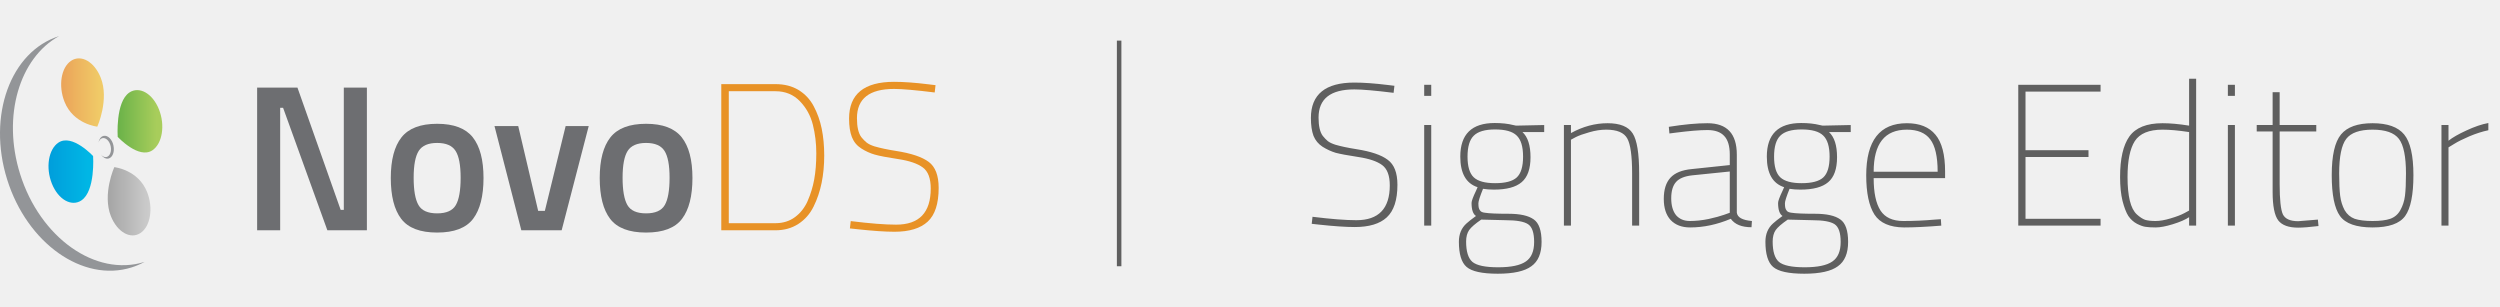
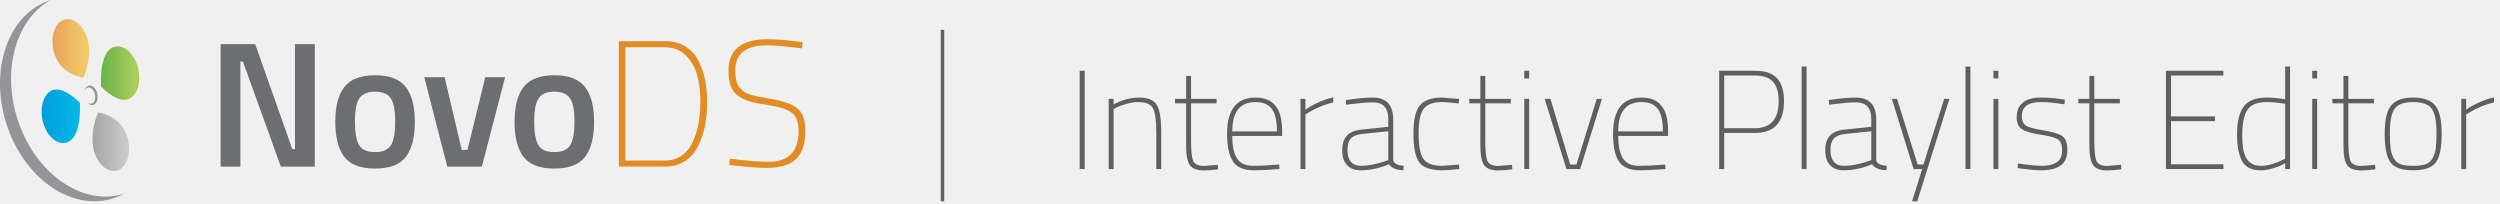
- <svg xmlns="http://www.w3.org/2000/svg" width="277" height="34" viewBox="0 0 277 34" fill="none">
-   <g clip-path="url(#clip0_1203_682)">
-     <path d="M12.576 16.136C12.43 15.441 11.941 14.959 11.482 15.055C11.182 15.117 10.974 15.418 10.905 15.808C10.982 15.545 11.14 15.348 11.355 15.306C11.736 15.225 12.141 15.63 12.264 16.205C12.387 16.784 12.175 17.317 11.794 17.398C11.582 17.444 11.367 17.336 11.19 17.131C11.409 17.451 11.717 17.629 12.01 17.567C12.468 17.471 12.718 16.83 12.572 16.136H12.576Z" fill="#939598" />
-     <path d="M7.147 11.274C6.442 9.506 6.769 7.473 7.878 6.736C8.987 5.999 10.454 6.832 11.159 8.603C12.129 11.038 10.782 14.033 10.782 14.033C10.782 14.033 8.132 13.759 7.147 11.274Z" fill="url(#paint0_linear_1203_682)" />
-     <path d="M14.332 10.251C15.441 9.514 16.908 10.351 17.613 12.119C18.317 13.89 17.986 15.919 16.881 16.657C15.352 17.671 13.042 15.163 13.042 15.163C13.042 15.163 12.776 11.289 14.336 10.251H14.332Z" fill="url(#paint1_linear_1203_682)" />
-     <path d="M16.299 21.279C17.004 23.047 16.677 25.08 15.568 25.817C14.459 26.554 12.992 25.717 12.287 23.95C11.317 21.515 12.665 18.52 12.665 18.52C12.665 18.52 15.31 18.79 16.299 21.279Z" fill="url(#paint2_linear_1203_682)" />
-     <path d="M9.026 22.205C7.917 22.942 6.45 22.109 5.745 20.338C5.04 18.567 5.372 16.537 6.477 15.8C8.001 14.785 10.316 17.293 10.316 17.293C10.316 17.293 10.581 21.167 9.022 22.201L9.026 22.205Z" fill="url(#paint3_linear_1203_682)" />
-     <path d="M16.007 29.02C10.604 30.714 4.432 26.346 2.222 19.265C0.219 12.856 2.152 6.419 6.546 4C1.159 5.709 -1.417 12.809 0.789 19.879C3 26.959 9.172 31.323 14.574 29.633C15.086 29.471 15.572 29.263 16.03 29.012C16.022 29.012 16.015 29.016 16.007 29.02Z" fill="#939598" />
-     <path d="M85.922 25.512H79.918V9.321H85.922C86.907 9.321 87.758 9.537 88.471 9.969C89.187 10.402 89.749 11 90.157 11.764C90.565 12.528 90.862 13.361 91.047 14.264C91.231 15.167 91.324 16.159 91.324 17.235C91.324 18.312 91.228 19.327 91.035 20.264C90.843 21.206 90.546 22.082 90.146 22.888C89.745 23.699 89.183 24.339 88.459 24.81C87.735 25.281 86.888 25.516 85.918 25.516L85.922 25.512ZM89.487 22.263C89.818 21.515 90.061 20.72 90.215 19.878C90.369 19.037 90.446 18.069 90.446 16.977C90.446 15.885 90.319 14.827 90.065 13.82C89.811 12.809 89.329 11.937 88.621 11.208C87.912 10.475 87.011 10.108 85.922 10.108H80.75V24.729H85.922C86.753 24.729 87.473 24.505 88.082 24.058C88.69 23.61 89.16 23.012 89.491 22.263H89.487Z" fill="#E89226" />
-     <path d="M99.06 9.854C96.322 9.854 94.951 10.934 94.951 13.091C94.951 14.063 95.113 14.766 95.436 15.198C95.621 15.429 95.814 15.626 96.014 15.788C96.214 15.95 96.507 16.093 96.892 16.217C97.523 16.402 98.324 16.572 99.295 16.726C100.973 16.988 102.175 17.393 102.906 17.941C103.638 18.489 104.004 19.45 104.004 20.82C104.004 22.564 103.6 23.807 102.791 24.555C101.982 25.304 100.754 25.678 99.11 25.678C98.093 25.678 96.73 25.586 95.024 25.4L94.169 25.308L94.262 24.497C96.384 24.76 98.062 24.891 99.295 24.891C101.848 24.891 103.126 23.556 103.126 20.89C103.126 19.763 102.833 18.983 102.248 18.555C101.663 18.123 100.758 17.814 99.537 17.629C98.313 17.444 97.442 17.278 96.93 17.131C96.414 16.985 95.914 16.757 95.429 16.448C94.944 16.139 94.597 15.719 94.389 15.186C94.181 14.654 94.077 13.971 94.077 13.137C94.077 10.425 95.74 9.066 99.064 9.066C100.126 9.066 101.405 9.159 102.895 9.344L103.657 9.437L103.565 10.247C101.455 9.985 99.957 9.854 99.064 9.854H99.06Z" fill="#E89226" />
-     <path d="M28.49 25.512V9.703H32.957L37.747 23.255H38.094V9.703H40.651V25.516H36.272L31.367 11.945H31.043V25.516H28.486L28.49 25.512Z" fill="#6D6E71" />
-     <path d="M44.486 15.217C45.275 14.218 46.592 13.716 48.436 13.716C50.281 13.716 51.594 14.218 52.387 15.217C53.176 16.216 53.573 17.718 53.573 19.72C53.573 21.723 53.188 23.228 52.422 24.243C51.651 25.258 50.327 25.767 48.436 25.767C46.546 25.767 45.221 25.258 44.451 24.243C43.681 23.228 43.3 21.719 43.3 19.72C43.3 17.721 43.696 16.22 44.486 15.217ZM46.365 22.718C46.719 23.336 47.408 23.641 48.436 23.641C49.464 23.641 50.157 23.332 50.508 22.718C50.862 22.105 51.039 21.094 51.039 19.693C51.039 18.293 50.851 17.301 50.473 16.714C50.096 16.128 49.418 15.838 48.436 15.838C47.454 15.838 46.773 16.132 46.399 16.714C46.022 17.301 45.833 18.293 45.833 19.693C45.833 21.094 46.01 22.101 46.365 22.718Z" fill="#6D6E71" />
-     <path d="M54.794 13.971H57.42L59.63 23.367H60.369L62.672 13.971H65.229L62.233 25.512H57.762L54.79 13.971H54.794Z" fill="#6D6E71" />
-     <path d="M67.635 15.217C68.425 14.218 69.742 13.716 71.586 13.716C73.43 13.716 74.743 14.218 75.537 15.217C76.326 16.216 76.723 17.718 76.723 19.72C76.723 21.723 76.338 23.228 75.571 24.243C74.801 25.258 73.477 25.767 71.586 25.767C69.695 25.767 68.371 25.258 67.601 24.243C66.831 23.228 66.449 21.719 66.449 19.72C66.449 17.721 66.846 16.22 67.635 15.217ZM69.514 22.718C69.869 23.336 70.558 23.641 71.586 23.641C72.614 23.641 73.307 23.332 73.657 22.718C74.012 22.105 74.189 21.094 74.189 19.693C74.189 18.293 74 17.301 73.623 16.714C73.246 16.128 72.568 15.838 71.586 15.838C70.604 15.838 69.922 16.132 69.549 16.714C69.172 17.301 68.983 18.293 68.983 19.693C68.983 21.094 69.16 22.101 69.514 22.718Z" fill="#6D6E71" />
+ <svg xmlns="http://www.w3.org/2000/svg" width="357" height="29" viewBox="0 0 357 29" fill="none">
+   <g clip-path="url(#clip0_1432_4184)">
+     <path d="M13.906 13.419C13.745 12.651 13.204 12.118 12.697 12.225C12.365 12.293 12.135 12.626 12.059 13.057C12.144 12.766 12.318 12.549 12.557 12.502C12.978 12.412 13.425 12.86 13.562 13.496C13.698 14.136 13.464 14.725 13.042 14.815C12.808 14.866 12.569 14.746 12.374 14.52C12.616 14.874 12.957 15.07 13.281 15.002C13.787 14.896 14.064 14.187 13.902 13.419H13.906Z" fill="#939598" />
+     <path d="M7.903 8.043C7.124 6.089 7.486 3.84 8.712 3.025C9.938 2.21 11.56 3.132 12.34 5.09C13.413 7.783 11.922 11.094 11.922 11.094C11.922 11.094 8.993 10.791 7.903 8.043Z" fill="url(#paint0_linear_1432_4184)" />
+     <path d="M15.848 6.912C17.074 6.097 18.696 7.023 19.475 8.977C20.255 10.936 19.888 13.18 18.666 13.995C16.976 15.117 14.421 12.344 14.421 12.344C14.421 12.344 14.127 8.06 15.852 6.912H15.848Z" fill="url(#paint1_linear_1432_4184)" />
+     <path d="M18.023 19.107C18.802 21.061 18.441 23.31 17.214 24.125C15.988 24.94 14.366 24.014 13.587 22.059C12.514 19.367 14.004 16.056 14.004 16.056C14.004 16.056 16.929 16.355 18.023 19.107Z" fill="url(#paint2_linear_1432_4184)" />
+     <path d="M9.981 20.131C8.755 20.946 7.132 20.024 6.353 18.066C5.574 16.107 5.94 13.863 7.162 13.048C8.848 11.926 11.407 14.699 11.407 14.699C11.407 14.699 11.701 18.983 9.977 20.127L9.981 20.131Z" fill="url(#paint3_linear_1432_4184)" />
+     <path d="M17.7 27.666C11.726 29.539 4.901 24.709 2.457 16.88C0.243 9.792 2.38 2.675 7.239 0C1.282 1.89 -1.567 9.741 0.873 17.558C3.317 25.388 10.142 30.213 16.116 28.345C16.682 28.165 17.219 27.935 17.726 27.658C17.717 27.658 17.709 27.662 17.7 27.666Z" fill="#939598" />
+     <path d="M95.009 23.788H88.371V5.884H95.009C96.099 5.884 97.04 6.123 97.828 6.601C98.62 7.079 99.241 7.74 99.693 8.585C100.144 9.43 100.472 10.351 100.676 11.35C100.881 12.348 100.983 13.445 100.983 14.635C100.983 15.825 100.876 16.948 100.663 17.985C100.451 19.026 100.123 19.994 99.68 20.886C99.237 21.782 98.615 22.49 97.815 23.011C97.014 23.532 96.078 23.792 95.005 23.792L95.009 23.788ZM98.952 20.195C99.318 19.367 99.586 18.488 99.757 17.558C99.927 16.628 100.012 15.557 100.012 14.349C100.012 13.142 99.871 11.973 99.591 10.859C99.309 9.741 98.777 8.777 97.994 7.97C97.21 7.16 96.214 6.754 95.009 6.754H89.291V22.921H95.009C95.929 22.921 96.725 22.674 97.398 22.179C98.07 21.684 98.59 21.023 98.956 20.195H98.952Z" fill="#E18D24" />
+     <path d="M109.537 6.473C106.51 6.473 104.994 7.667 104.994 10.053C104.994 11.128 105.173 11.904 105.53 12.382C105.735 12.638 105.948 12.856 106.169 13.035C106.39 13.214 106.714 13.372 107.14 13.509C107.838 13.714 108.724 13.901 109.797 14.072C111.653 14.362 112.982 14.81 113.791 15.416C114.6 16.022 115.004 17.084 115.004 18.599C115.004 20.528 114.557 21.902 113.663 22.729C112.769 23.557 111.41 23.971 109.592 23.971C108.468 23.971 106.961 23.869 105.075 23.664L104.13 23.561L104.232 22.665C106.578 22.956 108.434 23.101 109.797 23.101C112.62 23.101 114.033 21.624 114.033 18.676C114.033 17.43 113.71 16.568 113.062 16.095C112.415 15.617 111.415 15.275 110.065 15.07C108.711 14.866 107.749 14.682 107.182 14.52C106.612 14.358 106.058 14.106 105.522 13.765C104.985 13.423 104.602 12.958 104.372 12.37C104.142 11.781 104.027 11.025 104.027 10.104C104.027 7.104 105.867 5.602 109.541 5.602C110.716 5.602 112.13 5.705 113.778 5.91L114.621 6.012L114.519 6.908C112.185 6.618 110.529 6.473 109.541 6.473H109.537Z" fill="#E18D24" />
+     <path d="M31.503 23.788V6.306H36.442L41.739 21.292H42.122V6.306H44.95V23.792H40.108L34.684 8.785H34.326V23.792H31.499L31.503 23.788Z" fill="#6D6E71" />
+     <path d="M49.19 12.404C50.063 11.299 51.519 10.744 53.559 10.744C55.598 10.744 57.05 11.299 57.927 12.404C58.8 13.509 59.239 15.168 59.239 17.383C59.239 19.598 58.813 21.262 57.966 22.384C57.114 23.506 55.65 24.069 53.559 24.069C51.468 24.069 50.004 23.506 49.152 22.384C48.3 21.262 47.879 19.593 47.879 17.383C47.879 15.173 48.318 13.513 49.19 12.404ZM51.268 20.698C51.66 21.381 52.422 21.718 53.559 21.718C54.696 21.718 55.462 21.377 55.85 20.698C56.241 20.02 56.437 18.902 56.437 17.353C56.437 15.804 56.228 14.708 55.811 14.059C55.394 13.411 54.645 13.091 53.559 13.091C52.473 13.091 51.719 13.415 51.306 14.059C50.889 14.708 50.681 15.804 50.681 17.353C50.681 18.902 50.876 20.016 51.268 20.698Z" fill="#6D6E71" />
+     <path d="M60.588 11.025H63.492L65.936 21.415H66.754L69.3 11.025H72.127L68.814 23.788H63.871L60.584 11.025H60.588Z" fill="#6D6E71" />
+     <path d="M74.789 12.404C75.662 11.299 77.118 10.744 79.157 10.744C81.197 10.744 82.649 11.299 83.526 12.404C84.399 13.509 84.837 15.168 84.837 17.383C84.837 19.598 84.412 21.262 83.564 22.384C82.713 23.506 81.248 24.069 79.157 24.069C77.067 24.069 75.602 23.506 74.751 22.384C73.899 21.262 73.478 19.593 73.478 17.383C73.478 15.173 73.916 13.513 74.789 12.404ZM76.867 20.698C77.258 21.381 78.021 21.718 79.157 21.718C80.294 21.718 81.061 21.377 81.448 20.698C81.84 20.02 82.036 18.902 82.036 17.353C82.036 15.804 81.827 14.708 81.41 14.059C80.993 13.411 80.243 13.091 79.157 13.091C78.072 13.091 77.318 13.415 76.905 14.059C76.488 14.708 76.279 15.804 76.279 17.353C76.279 18.902 76.475 20.016 76.867 20.698Z" fill="#6D6E71" />
  </g>
-   <path d="M124 4.5L124 29.5" stroke="#5F5F5F" stroke-width="0.5" />
-   <path d="M150.064 9.907C147.418 9.907 146.096 10.947 146.096 13.028C146.096 13.964 146.252 14.64 146.564 15.057C146.742 15.28 146.928 15.473 147.121 15.636C147.314 15.785 147.597 15.919 147.968 16.038C148.578 16.216 149.351 16.38 150.287 16.528C151.907 16.781 153.066 17.175 153.765 17.71C154.478 18.23 154.835 19.151 154.835 20.474C154.835 22.154 154.441 23.358 153.653 24.086C152.881 24.799 151.699 25.156 150.109 25.156C149.128 25.156 147.812 25.067 146.163 24.889L145.338 24.799L145.427 24.019C147.478 24.272 149.098 24.398 150.287 24.398C152.754 24.398 153.988 23.112 153.988 20.541C153.988 19.456 153.706 18.706 153.141 18.289C152.576 17.873 151.699 17.576 150.51 17.398C149.336 17.219 148.496 17.063 147.991 16.929C147.5 16.781 147.017 16.558 146.542 16.261C146.081 15.963 145.746 15.562 145.538 15.057C145.345 14.537 145.248 13.875 145.248 13.072C145.248 10.457 146.854 9.149 150.064 9.149C151.09 9.149 152.323 9.238 153.765 9.416L154.501 9.505L154.411 10.286C152.375 10.033 150.926 9.907 150.064 9.907ZM157.801 25V13.853H158.581V25H157.801ZM157.801 10.62V9.394H158.581V10.62H157.801ZM170.807 26.806C170.807 28.069 170.428 28.968 169.67 29.503C168.927 30.053 167.686 30.328 165.947 30.328C164.222 30.328 163.071 30.076 162.491 29.57C161.926 29.08 161.644 28.151 161.644 26.784C161.644 25.936 161.926 25.26 162.491 24.755C162.699 24.561 163.048 24.287 163.539 23.93C163.212 23.722 163.048 23.239 163.048 22.481C163.048 22.273 163.219 21.812 163.561 21.099L163.717 20.742C162.439 20.326 161.8 19.196 161.8 17.353C161.8 14.871 163.071 13.63 165.612 13.63C166.385 13.63 167.069 13.704 167.663 13.853L167.975 13.92L171.097 13.853V14.633H168.689C169.283 15.183 169.581 16.112 169.581 17.42C169.581 18.713 169.254 19.634 168.6 20.184C167.961 20.734 166.935 21.009 165.523 21.009C165.077 21.009 164.676 20.98 164.319 20.92C163.977 21.767 163.806 22.302 163.806 22.525C163.806 22.748 163.821 22.919 163.851 23.038C163.881 23.157 163.94 23.268 164.029 23.372C164.118 23.477 164.289 23.543 164.542 23.573C165.003 23.648 165.872 23.685 167.15 23.685C168.429 23.685 169.358 23.893 169.937 24.309C170.517 24.71 170.807 25.543 170.807 26.806ZM162.446 26.761C162.446 27.861 162.677 28.612 163.137 29.013C163.613 29.414 164.564 29.615 165.991 29.615C167.433 29.615 168.458 29.399 169.068 28.968C169.677 28.552 169.982 27.831 169.982 26.806C169.982 25.795 169.759 25.141 169.313 24.844C168.867 24.547 168.035 24.398 166.816 24.398L164.118 24.331C163.45 24.792 163.004 25.178 162.781 25.491C162.558 25.817 162.446 26.241 162.446 26.761ZM162.602 17.353C162.602 18.453 162.833 19.218 163.294 19.649C163.754 20.08 164.542 20.296 165.657 20.296C166.786 20.296 167.582 20.088 168.042 19.672C168.518 19.241 168.756 18.468 168.756 17.353C168.756 16.238 168.518 15.458 168.042 15.012C167.582 14.566 166.786 14.343 165.657 14.343C164.542 14.343 163.754 14.574 163.294 15.034C162.833 15.48 162.602 16.253 162.602 17.353ZM174.061 25H173.281V13.853H174.061V14.745C175.384 14.016 176.737 13.652 178.119 13.652C179.501 13.652 180.43 14.031 180.906 14.789C181.381 15.532 181.619 17.004 181.619 19.203V25H180.839V19.248C180.839 17.286 180.66 15.986 180.304 15.347C179.947 14.693 179.167 14.366 177.963 14.366C177.368 14.366 176.744 14.462 176.09 14.655C175.451 14.834 174.953 15.012 174.596 15.191L174.061 15.48V25ZM192.439 17.13V23.551C192.499 24.086 193.056 24.398 194.112 24.487L194.067 25.178C192.982 25.178 192.217 24.866 191.771 24.242C190.255 24.881 188.753 25.201 187.267 25.201C186.346 25.201 185.625 24.926 185.105 24.376C184.599 23.826 184.347 23.046 184.347 22.035C184.347 21.009 184.592 20.229 185.082 19.694C185.573 19.159 186.353 18.839 187.423 18.735L191.659 18.289V17.13C191.659 16.179 191.451 15.488 191.035 15.057C190.634 14.626 190.017 14.41 189.185 14.41C188.337 14.41 187.163 14.507 185.662 14.7L184.971 14.789L184.904 14.053C186.569 13.786 187.995 13.652 189.185 13.652C191.354 13.652 192.439 14.812 192.439 17.13ZM187.512 19.426C186.665 19.516 186.063 19.761 185.707 20.162C185.35 20.563 185.172 21.165 185.172 21.968C185.172 22.771 185.35 23.395 185.707 23.841C186.078 24.272 186.591 24.487 187.245 24.487C187.899 24.487 188.59 24.413 189.318 24.264C190.047 24.101 190.619 23.945 191.035 23.796L191.659 23.573V19.003L187.512 19.426ZM204.771 26.806C204.771 28.069 204.392 28.968 203.634 29.503C202.891 30.053 201.65 30.328 199.911 30.328C198.187 30.328 197.035 30.076 196.455 29.57C195.89 29.08 195.608 28.151 195.608 26.784C195.608 25.936 195.89 25.26 196.455 24.755C196.663 24.561 197.012 24.287 197.503 23.93C197.176 23.722 197.012 23.239 197.012 22.481C197.012 22.273 197.183 21.812 197.525 21.099L197.681 20.742C196.403 20.326 195.764 19.196 195.764 17.353C195.764 14.871 197.035 13.63 199.576 13.63C200.349 13.63 201.033 13.704 201.627 13.853L201.94 13.92L205.061 13.853V14.633H202.653C203.247 15.183 203.545 16.112 203.545 17.42C203.545 18.713 203.218 19.634 202.564 20.184C201.925 20.734 200.899 21.009 199.487 21.009C199.041 21.009 198.64 20.98 198.283 20.92C197.941 21.767 197.77 22.302 197.77 22.525C197.77 22.748 197.785 22.919 197.815 23.038C197.845 23.157 197.904 23.268 197.993 23.372C198.083 23.477 198.254 23.543 198.506 23.573C198.967 23.648 199.836 23.685 201.115 23.685C202.393 23.685 203.322 23.893 203.901 24.309C204.481 24.71 204.771 25.543 204.771 26.806ZM196.411 26.761C196.411 27.861 196.641 28.612 197.102 29.013C197.577 29.414 198.528 29.615 199.955 29.615C201.397 29.615 202.423 29.399 203.032 28.968C203.641 28.552 203.946 27.831 203.946 26.806C203.946 25.795 203.723 25.141 203.277 24.844C202.831 24.547 201.999 24.398 200.78 24.398L198.083 24.331C197.414 24.792 196.968 25.178 196.745 25.491C196.522 25.817 196.411 26.241 196.411 26.761ZM196.567 17.353C196.567 18.453 196.797 19.218 197.258 19.649C197.718 20.08 198.506 20.296 199.621 20.296C200.75 20.296 201.546 20.088 202.006 19.672C202.482 19.241 202.72 18.468 202.72 17.353C202.72 16.238 202.482 15.458 202.006 15.012C201.546 14.566 200.75 14.343 199.621 14.343C198.506 14.343 197.718 14.574 197.258 15.034C196.797 15.48 196.567 16.253 196.567 17.353ZM214.379 24.331L215.048 24.287L215.093 25C213.428 25.134 212.053 25.201 210.968 25.201C209.393 25.186 208.3 24.71 207.691 23.774C207.082 22.823 206.777 21.373 206.777 19.426C206.777 15.577 208.278 13.652 211.28 13.652C212.692 13.652 213.748 14.076 214.446 14.923C215.16 15.77 215.516 17.13 215.516 19.003V19.738H207.602C207.602 21.344 207.854 22.54 208.36 23.328C208.865 24.101 209.705 24.487 210.879 24.487C212.053 24.487 213.22 24.435 214.379 24.331ZM207.602 19.025H214.691C214.691 17.346 214.416 16.149 213.867 15.436C213.331 14.722 212.469 14.366 211.28 14.366C208.828 14.366 207.602 15.919 207.602 19.025ZM223.624 25V9.394H232.743V10.152H224.427V16.64H231.405V17.398H224.427V24.242H232.743V25H223.624ZM243.333 8.725V25H242.553V24.064C242.122 24.346 241.52 24.606 240.747 24.844C239.974 25.082 239.343 25.201 238.852 25.201C238.377 25.201 238.005 25.178 237.738 25.134C237.485 25.104 237.165 24.993 236.779 24.799C236.392 24.591 236.073 24.301 235.82 23.93C235.582 23.558 235.367 23.001 235.174 22.258C234.995 21.515 234.906 20.63 234.906 19.605C234.906 17.583 235.248 16.09 235.932 15.124C236.63 14.143 237.856 13.652 239.61 13.652C240.457 13.652 241.438 13.741 242.553 13.92V8.725H243.333ZM236.757 23.752C237.084 24.049 237.388 24.249 237.671 24.354C237.968 24.443 238.354 24.487 238.83 24.487C239.306 24.487 239.863 24.391 240.502 24.197C241.156 24.004 241.661 23.811 242.018 23.618L242.553 23.328V14.633C241.394 14.455 240.413 14.366 239.61 14.366C238.109 14.366 237.084 14.789 236.534 15.636C235.999 16.483 235.731 17.806 235.731 19.605C235.731 21.745 236.073 23.127 236.757 23.752ZM246.848 25V13.853H247.628V25H246.848ZM246.848 10.62V9.394H247.628V10.62H246.848ZM256.643 14.566H252.586V20.407C252.586 22.117 252.705 23.231 252.943 23.752C253.195 24.257 253.76 24.509 254.637 24.509L256.822 24.331L256.889 25.045C255.908 25.163 255.157 25.223 254.637 25.223C253.582 25.223 252.846 24.955 252.43 24.42C252.014 23.87 251.806 22.815 251.806 21.255V14.566H250.044V13.853H251.806V10.219H252.586V13.853H256.643V14.566ZM259.381 14.901C260.065 14.068 261.232 13.652 262.881 13.652C264.531 13.652 265.698 14.068 266.382 14.901C267.065 15.733 267.407 17.234 267.407 19.404C267.407 21.574 267.102 23.083 266.493 23.93C265.884 24.777 264.68 25.201 262.881 25.201C261.083 25.201 259.879 24.777 259.27 23.93C258.66 23.083 258.356 21.574 258.356 19.404C258.356 17.234 258.697 15.733 259.381 14.901ZM260.897 24.242C261.388 24.405 262.049 24.487 262.881 24.487C263.714 24.487 264.368 24.405 264.843 24.242C265.334 24.064 265.705 23.744 265.958 23.283C266.225 22.808 266.396 22.28 266.471 21.7C266.545 21.106 266.582 20.281 266.582 19.226C266.582 17.353 266.322 16.075 265.802 15.391C265.282 14.707 264.308 14.366 262.881 14.366C261.454 14.366 260.481 14.707 259.961 15.391C259.441 16.075 259.18 17.353 259.18 19.226C259.18 20.281 259.218 21.106 259.292 21.7C259.366 22.28 259.53 22.808 259.782 23.283C260.05 23.744 260.421 24.064 260.897 24.242ZM270.514 25V13.853H271.294V15.592C271.74 15.235 272.402 14.856 273.279 14.455C274.17 14.039 274.98 13.764 275.709 13.63V14.432C275.055 14.566 274.356 14.789 273.613 15.101C272.885 15.413 272.32 15.696 271.919 15.948L271.294 16.328V25H270.514Z" fill="#5F5F5F" />
+   <path d="M134.589 4.264L134.589 28.75" stroke="#5F5F5F" stroke-width="0.49" />
+   <path d="M154.177 24.139V10.104H154.899V24.139H154.177Z" fill="#5F5F5F" />
+   <path d="M159.023 24.139H158.321V14.114H159.023V14.916C160.213 14.261 161.429 13.934 162.672 13.934C163.915 13.934 164.75 14.275 165.178 14.956C165.606 15.625 165.82 16.948 165.82 18.926V24.139H165.118V18.966C165.118 17.202 164.958 16.032 164.637 15.458C164.316 14.87 163.614 14.575 162.532 14.575C161.997 14.575 161.436 14.662 160.848 14.836C160.273 14.996 159.825 15.157 159.504 15.317L159.023 15.578V24.139Z" fill="#5F5F5F" />
+   <path d="M173.728 14.756H170.079V20.009C170.079 21.546 170.186 22.548 170.4 23.016C170.627 23.47 171.135 23.698 171.924 23.698L173.889 23.537L173.949 24.179C173.067 24.286 172.392 24.339 171.924 24.339C170.975 24.339 170.313 24.099 169.939 23.617C169.565 23.123 169.378 22.174 169.378 20.77V14.756H167.794V14.114H169.378V10.846H170.079V14.114H173.728V14.756Z" fill="#5F5F5F" />
+   <path d="M182.064 23.537L182.666 23.497L182.706 24.139C181.209 24.259 179.973 24.319 178.997 24.319C177.58 24.306 176.598 23.878 176.05 23.036C175.502 22.181 175.228 20.877 175.228 19.127C175.228 15.665 176.578 13.934 179.278 13.934C180.547 13.934 181.496 14.315 182.125 15.077C182.766 15.838 183.087 17.061 183.087 18.746V19.407H175.97C175.97 20.851 176.197 21.927 176.651 22.635C177.106 23.33 177.861 23.678 178.917 23.678C179.973 23.678 181.022 23.631 182.064 23.537ZM175.97 18.766H182.345C182.345 17.255 182.098 16.179 181.603 15.538C181.122 14.896 180.347 14.575 179.278 14.575C177.072 14.575 175.97 15.972 175.97 18.766Z" fill="#5F5F5F" />
+   <path d="M185.712 24.139V14.114H186.414V15.678C186.815 15.357 187.41 15.017 188.198 14.656C189 14.281 189.729 14.034 190.384 13.914V14.636C189.796 14.756 189.167 14.956 188.499 15.237C187.844 15.518 187.336 15.772 186.975 15.999L186.414 16.34V24.139H185.712Z" fill="#5F5F5F" />
+   <path d="M198.947 17.061V22.836C199.001 23.317 199.502 23.597 200.451 23.678L200.411 24.299C199.435 24.299 198.747 24.018 198.346 23.457C196.982 24.032 195.632 24.319 194.296 24.319C193.467 24.319 192.819 24.072 192.351 23.577C191.897 23.083 191.669 22.381 191.669 21.472C191.669 20.55 191.89 19.848 192.331 19.367C192.772 18.886 193.474 18.599 194.436 18.505L198.245 18.104V17.061C198.245 16.206 198.058 15.585 197.684 15.197C197.323 14.809 196.769 14.616 196.02 14.616C195.258 14.616 194.202 14.702 192.852 14.876L192.231 14.956L192.171 14.295C193.668 14.054 194.951 13.934 196.02 13.934C197.971 13.934 198.947 14.976 198.947 17.061ZM194.516 19.127C193.754 19.207 193.213 19.427 192.892 19.788C192.572 20.149 192.411 20.69 192.411 21.412C192.411 22.134 192.572 22.695 192.892 23.096C193.227 23.484 193.688 23.678 194.276 23.678C194.864 23.678 195.485 23.611 196.14 23.477C196.795 23.33 197.31 23.19 197.684 23.056L198.245 22.856V18.746L194.516 19.127Z" fill="#5F5F5F" />
+   <path d="M205.947 14.575C204.677 14.575 203.795 14.896 203.3 15.538C202.819 16.179 202.578 17.355 202.578 19.066C202.578 20.764 202.799 21.96 203.24 22.655C203.681 23.337 204.583 23.678 205.947 23.678L208.352 23.497L208.393 24.139C207.27 24.259 206.454 24.319 205.947 24.319C204.316 24.319 203.22 23.938 202.659 23.176C202.111 22.401 201.837 21.038 201.837 19.086C201.837 17.122 202.144 15.772 202.759 15.037C203.374 14.301 204.436 13.934 205.947 13.934L208.352 14.134L208.312 14.776C207.243 14.642 206.454 14.575 205.947 14.575Z" fill="#5F5F5F" />
+   <path d="M215.745 14.756H212.096V20.009C212.096 21.546 212.203 22.548 212.417 23.016C212.644 23.47 213.152 23.698 213.94 23.698L215.905 23.537L215.965 24.179C215.083 24.286 214.408 24.339 213.94 24.339C212.991 24.339 212.33 24.099 211.955 23.617C211.581 23.123 211.394 22.174 211.394 20.77V14.756H209.81V14.114H211.394V10.846H212.096V14.114H215.745V14.756Z" fill="#5F5F5F" />
+   <path d="M217.665 24.139V14.114H218.367V24.139H217.665ZM217.665 11.207V10.104H218.367V11.207H217.665Z" fill="#5F5F5F" />
+   <path d="M220.58 14.114H221.402L224.228 23.497H225.111L228.018 14.114H228.76L225.652 24.139H223.687L220.58 14.114Z" fill="#5F5F5F" />
+   <path d="M237.179 23.537L237.781 23.497L237.821 24.139C236.324 24.259 235.087 24.319 234.112 24.319C232.695 24.306 231.713 23.878 231.165 23.036C230.617 22.181 230.343 20.877 230.343 19.127C230.343 15.665 231.693 13.934 234.392 13.934C235.662 13.934 236.611 14.315 237.239 15.077C237.881 15.838 238.202 17.061 238.202 18.746V19.407H231.084C231.084 20.851 231.312 21.927 231.766 22.635C232.22 23.33 232.976 23.678 234.032 23.678C235.087 23.678 236.137 23.631 237.179 23.537ZM231.084 18.766H237.46C237.46 17.255 237.213 16.179 236.718 15.538C236.237 14.896 235.462 14.575 234.392 14.575C232.187 14.575 231.084 15.972 231.084 18.766Z" fill="#5F5F5F" />
+   <path d="M250.606 18.986H246.215V24.139H245.493V10.104H250.606C252.049 10.104 253.098 10.459 253.753 11.167C254.422 11.862 254.756 12.945 254.756 14.415C254.756 17.462 253.372 18.986 250.606 18.986ZM246.215 18.305H250.606C252.864 18.305 253.994 17.008 253.994 14.415C253.994 13.185 253.727 12.277 253.192 11.688C252.657 11.087 251.795 10.786 250.606 10.786H246.215V18.305Z" fill="#5F5F5F" />
+   <path d="M257.276 24.139V9.503H257.978V24.139H257.276Z" fill="#5F5F5F" />
+   <path d="M267.924 17.061V22.836C267.977 23.317 268.479 23.597 269.428 23.678L269.387 24.299C268.412 24.299 267.723 24.018 267.322 23.457C265.959 24.032 264.609 24.319 263.273 24.319C262.444 24.319 261.796 24.072 261.328 23.577C260.873 23.083 260.646 22.381 260.646 21.472C260.646 20.55 260.867 19.848 261.308 19.367C261.749 18.886 262.451 18.599 263.413 18.505L267.222 18.104V17.061C267.222 16.206 267.035 15.585 266.661 15.197C266.3 14.809 265.745 14.616 264.997 14.616C264.235 14.616 263.179 14.702 261.829 14.876L261.208 14.956L261.147 14.295C262.644 14.054 263.927 13.934 264.997 13.934C266.948 13.934 267.924 14.976 267.924 17.061ZM263.493 19.127C262.731 19.207 262.19 19.427 261.869 19.788C261.548 20.149 261.388 20.69 261.388 21.412C261.388 22.134 261.548 22.695 261.869 23.096C262.203 23.484 262.664 23.678 263.253 23.678C263.841 23.678 264.462 23.611 265.117 23.477C265.772 23.33 266.287 23.19 266.661 23.056L267.222 22.856V18.746L263.493 19.127Z" fill="#5F5F5F" />
+   <path d="M270.154 14.114H270.895L273.843 23.497H274.665L277.632 14.114H278.374L273.782 28.75H273.041L274.484 24.139H273.261L270.154 14.114Z" fill="#5F5F5F" />
+   <path d="M280.673 24.139V9.503H281.375V24.139H280.673Z" fill="#5F5F5F" />
+   <path d="M284.665 24.139V14.114H285.366V24.139H284.665ZM284.665 11.207V10.104H285.366V11.207H284.665Z" fill="#5F5F5F" />
+   <path d="M291.408 14.575C289.617 14.575 288.722 15.244 288.722 16.58C288.722 17.209 288.909 17.656 289.283 17.924C289.657 18.177 290.486 18.405 291.769 18.605C293.052 18.806 293.948 19.073 294.456 19.407C294.964 19.741 295.217 20.416 295.217 21.432C295.217 22.435 294.897 23.17 294.255 23.637C293.614 24.092 292.665 24.319 291.408 24.319C290.727 24.319 289.818 24.239 288.682 24.079L288.1 23.998L288.18 23.337C289.624 23.564 290.773 23.678 291.629 23.678C292.484 23.678 293.172 23.511 293.694 23.176C294.215 22.842 294.476 22.274 294.476 21.472C294.476 20.67 294.268 20.142 293.854 19.888C293.453 19.634 292.618 19.414 291.348 19.227C290.092 19.026 289.216 18.766 288.722 18.445C288.227 18.111 287.98 17.556 287.98 16.781C287.98 16.006 288.16 15.411 288.521 14.996C288.882 14.569 289.303 14.288 289.784 14.154C290.265 14.007 290.767 13.934 291.288 13.934C292.371 13.934 293.386 14.007 294.335 14.154L294.857 14.235L294.816 14.896C293.453 14.682 292.317 14.575 291.408 14.575Z" fill="#5F5F5F" />
+   <path d="M302.714 14.756H299.066V20.009C299.066 21.546 299.173 22.548 299.386 23.016C299.614 23.47 300.121 23.698 300.91 23.698L302.875 23.537L302.935 24.179C302.053 24.286 301.378 24.339 300.91 24.339C299.961 24.339 299.299 24.099 298.925 23.617C298.551 23.123 298.364 22.174 298.364 20.77V14.756H296.78V14.114H298.364V10.846H299.066V14.114H302.714V14.756Z" fill="#5F5F5F" />
+   <path d="M309.301 24.139V10.104H317.501V10.786H310.023V16.62H316.298V17.302H310.023V23.457H317.501V24.139H309.301Z" fill="#5F5F5F" />
+   <path d="M327.025 9.503V24.139H326.323V23.297C325.936 23.551 325.394 23.785 324.699 23.998C324.004 24.212 323.436 24.319 322.995 24.319C322.567 24.319 322.233 24.299 321.993 24.259C321.766 24.232 321.478 24.132 321.131 23.958C320.783 23.771 320.496 23.511 320.269 23.176C320.055 22.842 319.861 22.341 319.687 21.673C319.527 21.004 319.447 20.209 319.447 19.287C319.447 17.469 319.754 16.126 320.369 15.257C320.997 14.375 322.1 13.934 323.677 13.934C324.439 13.934 325.321 14.014 326.323 14.174V9.503H327.025ZM321.111 23.016C321.405 23.283 321.679 23.464 321.933 23.557C322.2 23.637 322.547 23.678 322.975 23.678C323.403 23.678 323.904 23.591 324.479 23.417C325.067 23.243 325.521 23.07 325.842 22.896L326.323 22.635V14.816C325.281 14.656 324.399 14.575 323.677 14.575C322.327 14.575 321.405 14.956 320.91 15.718C320.429 16.48 320.188 17.67 320.188 19.287C320.188 21.212 320.496 22.455 321.111 23.016Z" fill="#5F5F5F" />
+   <path d="M330.186 24.139V14.114H330.887V24.139H330.186ZM330.186 11.207V10.104H330.887V11.207H330.186Z" fill="#5F5F5F" />
+   <path d="M338.994 14.756H335.345V20.009C335.345 21.546 335.452 22.548 335.666 23.016C335.893 23.47 336.401 23.698 337.19 23.698L339.155 23.537L339.215 24.179C338.333 24.286 337.658 24.339 337.19 24.339C336.241 24.339 335.579 24.099 335.205 23.617C334.831 23.123 334.644 22.174 334.644 20.77V14.756H333.06V14.114H334.644V10.846H335.345V14.114H338.994V14.756Z" fill="#5F5F5F" />
+   <path d="M341.456 15.057C342.071 14.308 343.12 13.934 344.604 13.934C346.088 13.934 347.137 14.308 347.752 15.057C348.366 15.805 348.674 17.155 348.674 19.107C348.674 21.058 348.4 22.415 347.852 23.176C347.304 23.938 346.221 24.319 344.604 24.319C342.987 24.319 341.904 23.938 341.356 23.176C340.808 22.415 340.534 21.058 340.534 19.107C340.534 17.155 340.841 15.805 341.456 15.057ZM342.82 23.457C343.261 23.604 343.855 23.678 344.604 23.678C345.352 23.678 345.941 23.604 346.368 23.457C346.809 23.297 347.143 23.009 347.371 22.595C347.611 22.167 347.765 21.693 347.832 21.172C347.899 20.637 347.932 19.895 347.932 18.946C347.932 17.262 347.698 16.113 347.23 15.498C346.763 14.883 345.887 14.575 344.604 14.575C343.321 14.575 342.445 14.883 341.978 15.498C341.51 16.113 341.276 17.262 341.276 18.946C341.276 19.895 341.309 20.637 341.376 21.172C341.443 21.693 341.59 22.167 341.817 22.595C342.058 23.009 342.392 23.297 342.82 23.457Z" fill="#5F5F5F" />
+   <path d="M351.468 24.139V14.114H352.17V15.678C352.571 15.357 353.165 15.017 353.954 14.656C354.756 14.281 355.484 14.034 356.139 13.914V14.636C355.551 14.756 354.923 14.956 354.255 15.237C353.6 15.518 353.092 15.772 352.731 15.999L352.17 16.34V24.139H351.468Z" fill="#5F5F5F" />
  <defs>
-     <linearGradient id="paint0_linear_1203_682" x1="11.513" y1="10.251" x2="6.777" y2="10.251" gradientUnits="userSpaceOnUse">
+     <linearGradient id="paint0_linear_1432_4184" x1="12.731" y1="6.912" x2="7.494" y2="6.912" gradientUnits="userSpaceOnUse">
      <stop offset="0.11" stop-color="#F0CA67" />
      <stop offset="0.95" stop-color="#EBA55A" />
    </linearGradient>
-     <linearGradient id="paint1_linear_1203_682" x1="17.986" y1="13.442" x2="13.023" y2="13.442" gradientUnits="userSpaceOnUse">
+     <linearGradient id="paint1_linear_1432_4184" x1="19.888" y1="10.441" x2="14.4" y2="10.441" gradientUnits="userSpaceOnUse">
      <stop offset="0.13" stop-color="#A8CD5B" />
      <stop offset="1" stop-color="#6AB249" />
    </linearGradient>
-     <linearGradient id="paint2_linear_1203_682" x1="16.669" y1="22.302" x2="11.933" y2="22.302" gradientUnits="userSpaceOnUse">
+     <linearGradient id="paint2_linear_1432_4184" x1="18.432" y1="20.238" x2="13.195" y2="20.238" gradientUnits="userSpaceOnUse">
      <stop offset="0.03" stop-color="#CCCCCC" />
      <stop offset="0.96" stop-color="#A6A6A6" />
    </linearGradient>
-     <linearGradient id="paint3_linear_1203_682" x1="10.339" y1="19.018" x2="5.375" y2="19.018" gradientUnits="userSpaceOnUse">
+     <linearGradient id="paint3_linear_1432_4184" x1="11.433" y1="16.607" x2="5.944" y2="16.607" gradientUnits="userSpaceOnUse">
      <stop offset="0.12" stop-color="#00B6E5" />
      <stop offset="1" stop-color="#009EDB" />
    </linearGradient>
-     <clipPath id="clip0_1203_682">
-       <rect width="104" height="26" fill="white" transform="translate(0 4)" />
+     <clipPath id="clip0_1432_4184">
+       <rect width="115" height="28.75" fill="white" />
    </clipPath>
  </defs>
</svg>
